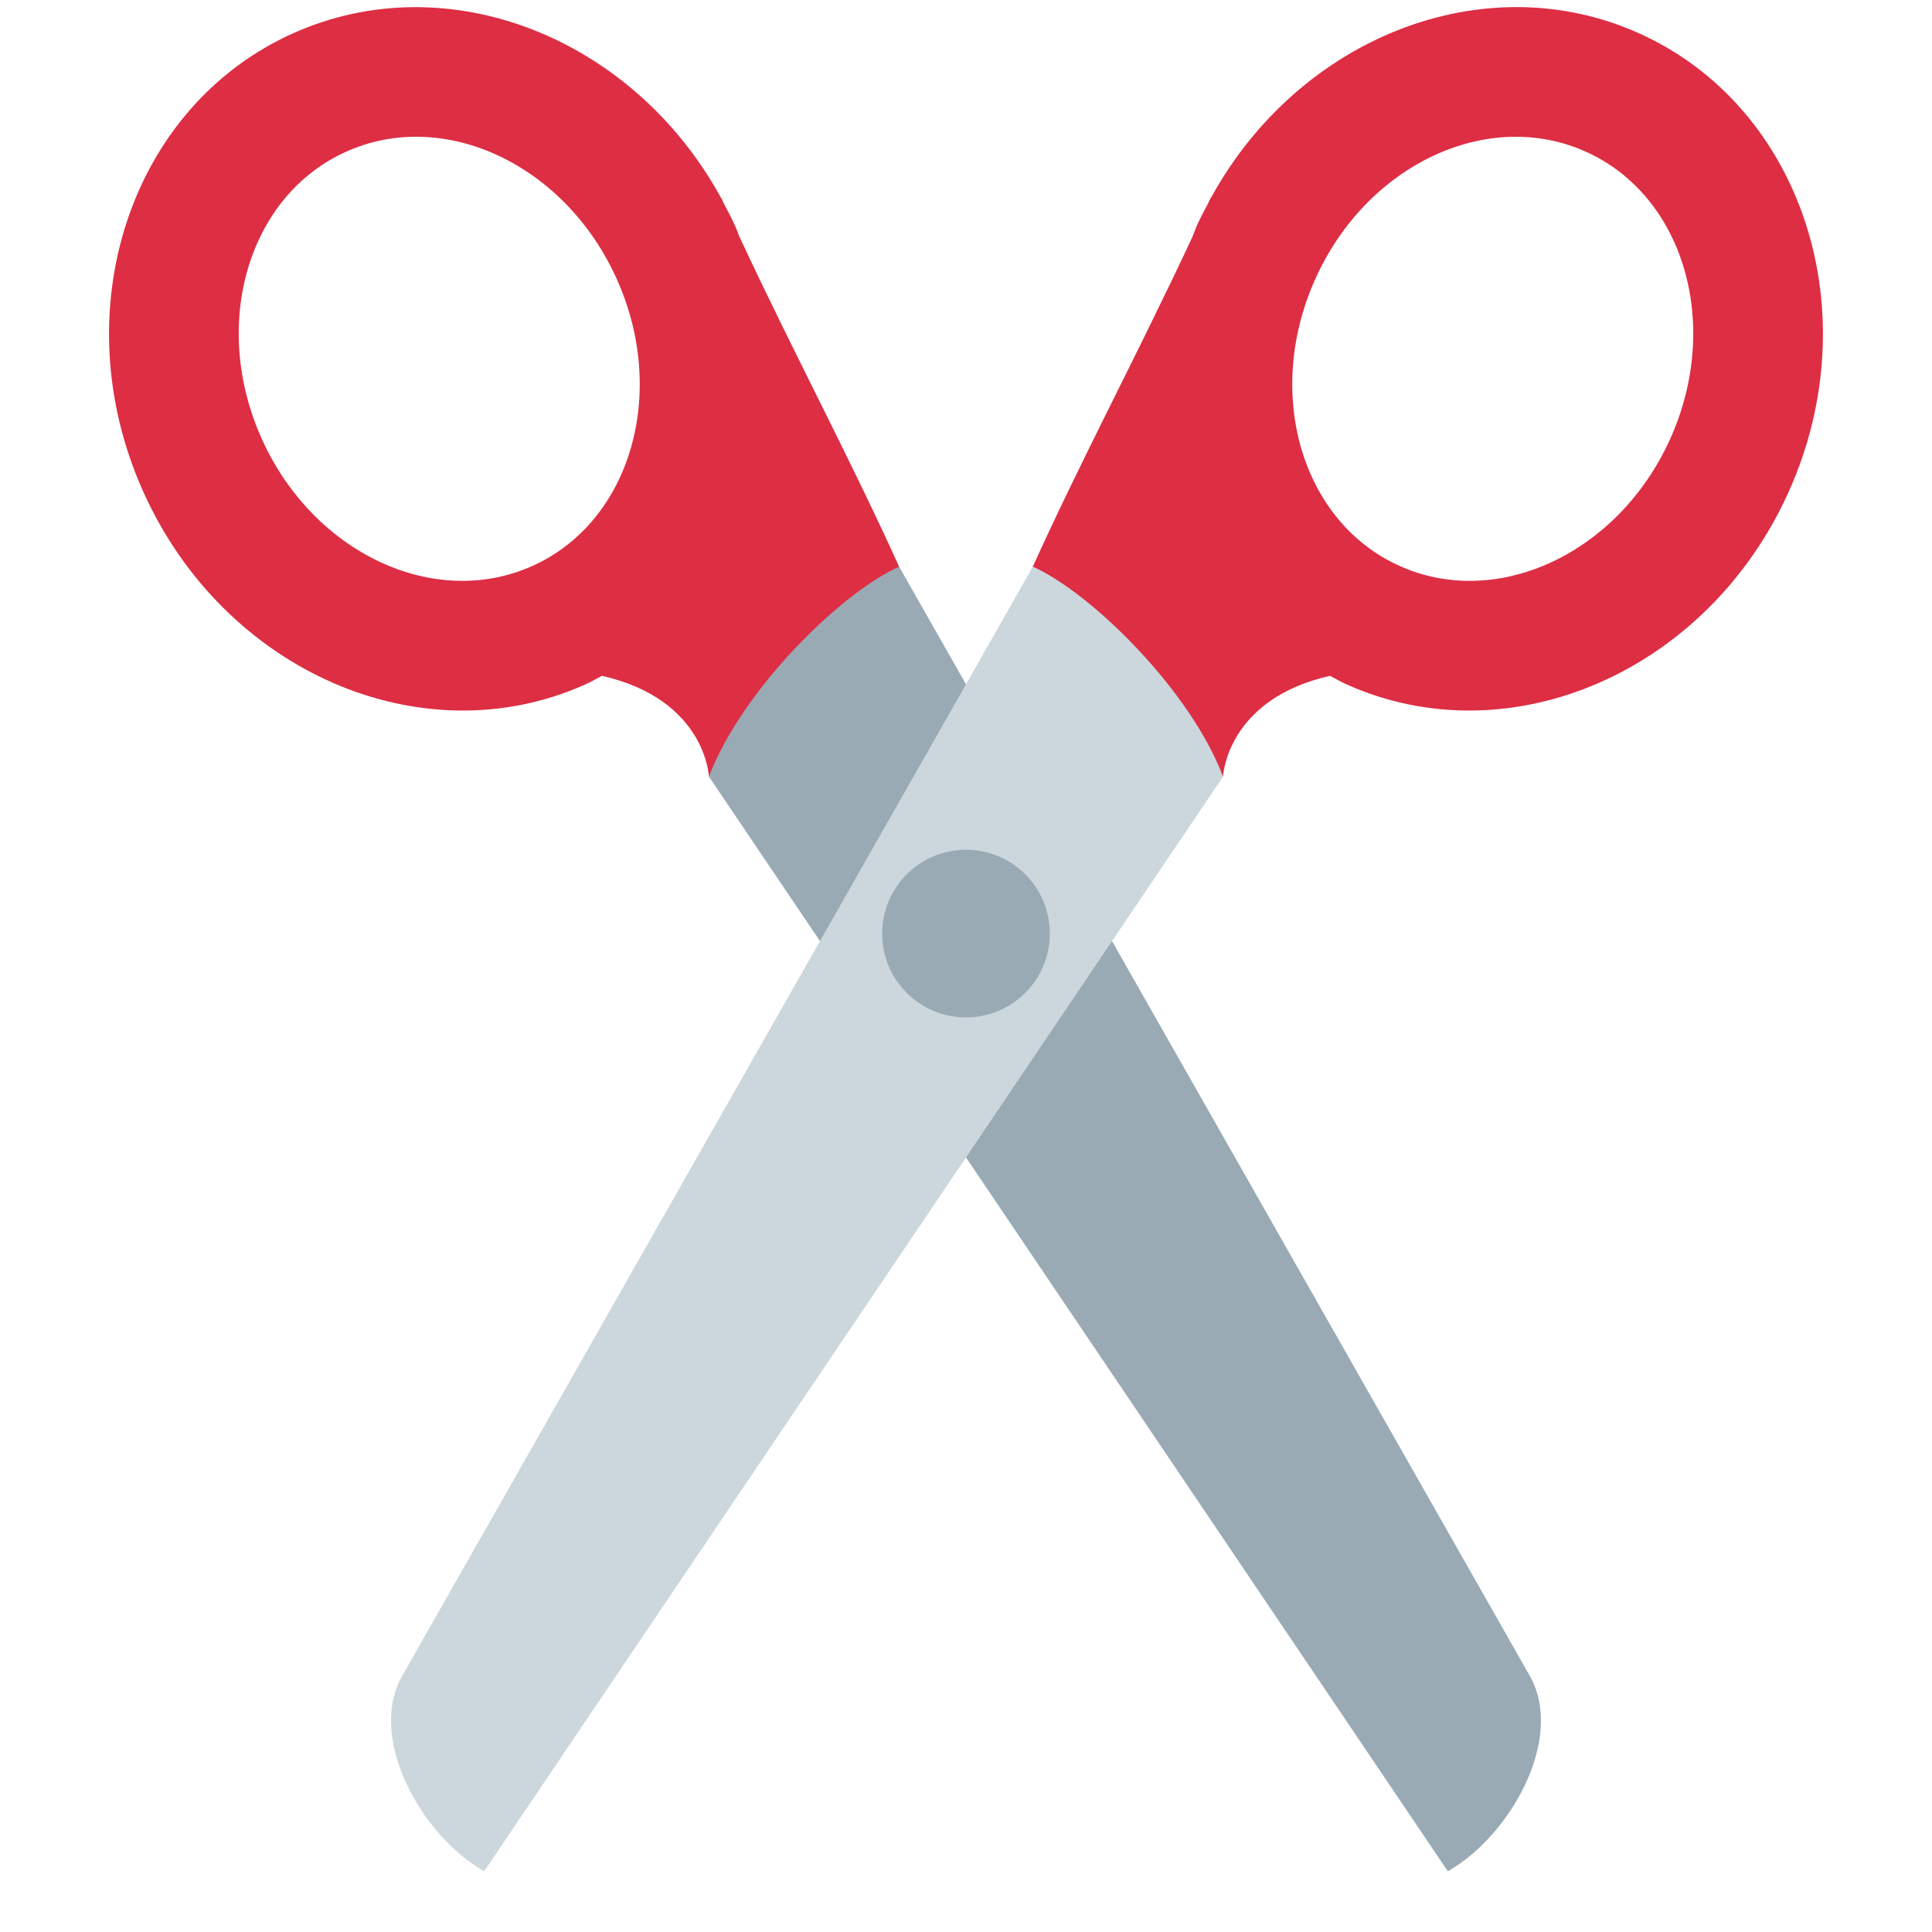
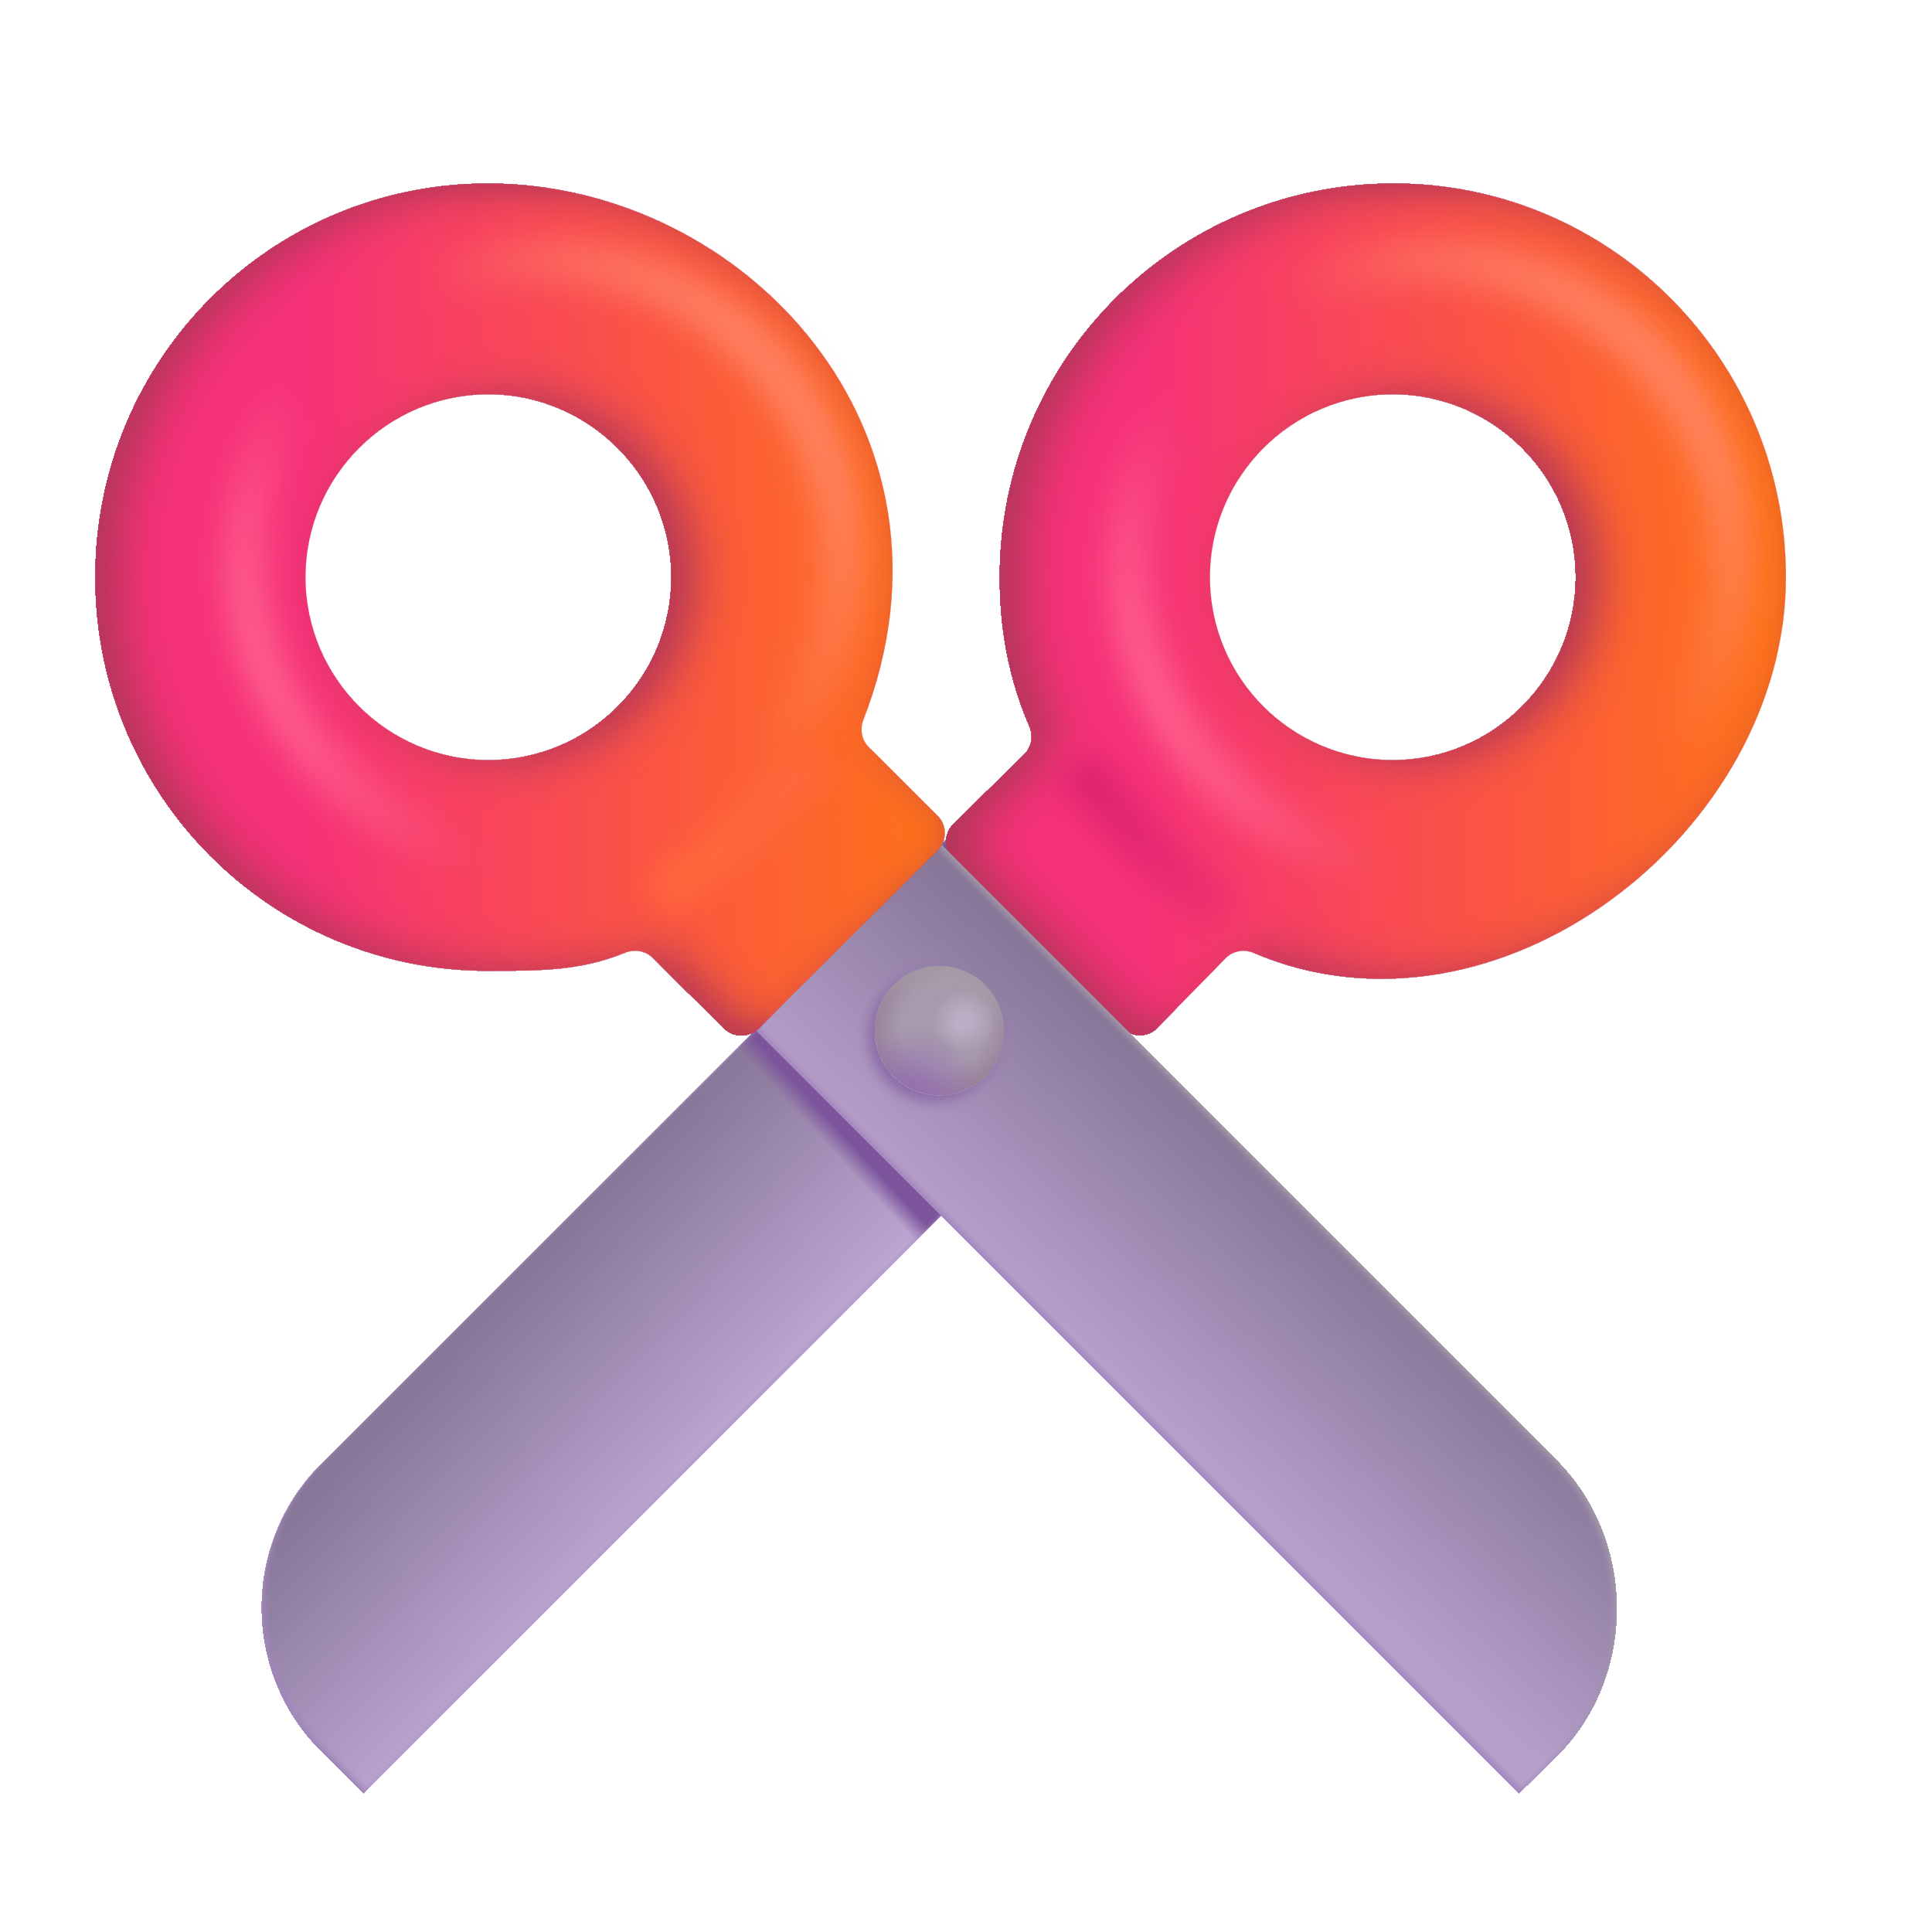
- <svg xmlns="http://www.w3.org/2000/svg" viewBox="0 0 36 36">
-   <path fill="#DD2E44" d="M16.806 10.675c-.92-2.047-2.003-4.066-3.026-6.26-.028-.068-.051-.138-.082-.206-.064-.142-.137-.277-.208-.413l-.052-.111-.002.003C11.798.698 8.343-.674 5.46.621 2.414 1.988 1.164 5.813 2.67 9.163c1.505 3.351 5.194 4.957 8.24 3.589.106-.047.205-.105.306-.159 1.935.438 1.994 1.877 1.994 1.877s4.618-1.521 3.596-3.795zM4.876 8.173c-.958-2.133-.252-4.527 1.575-5.347 1.826-.822 4.084.242 5.042 2.374.958 2.132.253 4.526-1.573 5.346-1.828.821-4.087-.241-5.044-2.373z" />
-   <path fill="#99AAB5" d="M26.978 34.868c1.163-.657 2.187-2.474 1.529-3.638L16.754 10.559c-1.103.496-2.938 2.313-3.544 3.912l13.768 20.397z" />
-   <path fill="#DD2E44" d="M30.54.62c-2.882-1.295-6.338.077-7.976 3.067l-.003-.003-.053.112c-.071.135-.145.27-.208.412-.03.068-.053.137-.081.206-1.023 2.194-2.107 4.213-3.026 6.26-1.021 2.274 3.597 3.796 3.597 3.796s.059-1.439 1.993-1.877c.102.054.2.111.307.159 3.045 1.368 6.733-.238 8.24-3.589 1.505-3.35.255-7.175-2.79-8.543zm.584 7.553c-.959 2.132-3.216 3.194-5.044 2.373-1.826-.82-2.531-3.214-1.572-5.346.956-2.132 3.214-3.195 5.041-2.374 1.827.82 2.532 3.214 1.575 5.347z" />
-   <path fill="#CCD6DD" d="M9.022 34.868c-1.163-.657-2.187-2.474-1.529-3.638l11.753-20.671c1.103.496 2.938 2.313 3.544 3.912L9.022 34.868z" />
-   <path fill="#99AAB5" d="M19.562 17.396c0 .863-.701 1.562-1.562 1.562-.863 0-1.562-.699-1.562-1.562 0-.863.699-1.562 1.562-1.562.862 0 1.562.699 1.562 1.562z" />
+ <svg xmlns="http://www.w3.org/2000/svg" width="32" height="32" viewBox="0 0 32 32" fill="none">
+   <g filter="url(#filter0_i_18_23328)">
+     <path d="M6.02 29.7L21.24 14.48L18.17 11.41L5.32 24.25C4.01 25.56 4.01 27.69 5.32 29L6.02 29.7Z" fill="url(#paint0_linear_18_23328)" />
+     <path d="M6.02 29.7L21.24 14.48L18.17 11.41L5.32 24.25C4.01 25.56 4.01 27.69 5.32 29L6.02 29.7Z" fill="url(#paint1_linear_18_23328)" />
+   </g>
+   <g filter="url(#filter1_i_18_23328)">
+     <path d="M15.791 13.652C15.633 13.808 15.633 14.063 15.79 14.22L18.599 17.029C18.756 17.186 19.011 17.185 19.167 17.026L20.302 15.869C20.422 15.746 20.609 15.716 20.767 15.783C24.804 17.497 29.58 13.789 29.58 9.56C29.58 5.96 26.68 3.04 23.08 3.04C19.48 3.04 16.56 5.96 16.56 9.56C16.56 10.457 16.722 11.267 17.051 12.03C17.119 12.188 17.089 12.373 16.966 12.494L15.791 13.652ZM20.04 9.56C20.04 7.89 21.4 6.53 23.07 6.53C24.74 6.53 26.1 7.89 26.1 9.56C26.1 11.23 24.74 12.59 23.07 12.59C21.4 12.59 20.04 11.24 20.04 9.56Z" fill="url(#paint2_linear_18_23328)" />
+   </g>
+   <g filter="url(#filter2_ii_18_23328)">
+     <path d="M25.16 29.7L9.94 14.48L12.94 11.35L25.78 24.19C27.1 25.51 27.11 27.76 25.8 29.07L25.16 29.7Z" fill="url(#paint3_linear_18_23328)" />
+   </g>
+   <g filter="url(#filter3_d_18_23328)">
+     <path d="M15.56 18.14C16.151 18.14 16.63 17.661 16.63 17.07C16.63 16.479 16.151 16 15.56 16C14.969 16 14.49 16.479 14.49 17.07C14.49 17.661 14.969 18.14 15.56 18.14Z" fill="#A79AAC" />
+     <path d="M15.56 18.14C16.151 18.14 16.63 17.661 16.63 17.07C16.63 16.479 16.151 16 15.56 16C14.969 16 14.49 16.479 14.49 17.07C14.49 17.661 14.969 18.14 15.56 18.14Z" fill="url(#paint4_radial_18_23328)" />
+     <path d="M15.56 18.14C16.151 18.14 16.63 17.661 16.63 17.07C16.63 16.479 16.151 16 15.56 16C14.969 16 14.49 16.479 14.49 17.07C14.49 17.661 14.969 18.14 15.56 18.14Z" fill="url(#paint5_radial_18_23328)" />
+     <path d="M15.56 18.14C16.151 18.14 16.63 17.661 16.63 17.07C16.63 16.479 16.151 16 15.56 16C14.969 16 14.49 16.479 14.49 17.07C14.49 17.661 14.969 18.14 15.56 18.14Z" fill="url(#paint6_radial_18_23328)" />
+     <path d="M15.56 18.14C16.151 18.14 16.63 17.661 16.63 17.07C16.63 16.479 16.151 16 15.56 16C14.969 16 14.49 16.479 14.49 17.07C14.49 17.661 14.969 18.14 15.56 18.14Z" fill="url(#paint7_radial_18_23328)" />
+   </g>
+   <g filter="url(#filter4_i_18_23328)">
+     <path d="M14.387 12.371C14.271 12.255 14.24 12.079 14.299 11.926C16.164 7.144 12.334 3.04 8.08 3.04C4.48 3.04 1.58 5.96 1.58 9.56C1.58 13.16 4.48 16.08 8.08 16.08C8.976 16.08 9.623 16.076 10.351 15.78C10.509 15.716 10.691 15.744 10.812 15.864L11.998 17.036C12.155 17.19 12.406 17.189 12.562 17.035L15.531 14.082C15.688 13.926 15.688 13.672 15.532 13.515L14.387 12.371ZM8.09 12.59C6.42 12.59 5.06 11.23 5.06 9.56C5.06 7.89 6.42 6.53 8.09 6.53C9.76 6.53 11.12 7.89 11.12 9.56C11.12 11.24 9.76 12.59 8.09 12.59Z" fill="url(#paint8_linear_18_23328)" />
+   </g>
+   <g filter="url(#filter5_f_18_23328)">
+     <circle cx="9.008" cy="9.268" r="4.933" stroke="url(#paint9_linear_18_23328)" stroke-width="0.75" />
+     <circle cx="9.008" cy="9.268" r="4.933" stroke="url(#paint10_linear_18_23328)" stroke-width="0.75" />
+   </g>
+   <g filter="url(#filter6_f_18_23328)">
+     <circle cx="23.693" cy="9.321" r="4.982" transform="rotate(-4.45472 23.693 9.32072)" stroke="url(#paint11_linear_18_23328)" stroke-width="0.75" />
+     <circle cx="23.693" cy="9.321" r="4.982" transform="rotate(-4.45472 23.693 9.32072)" stroke="url(#paint12_linear_18_23328)" stroke-width="0.75" />
+   </g>
+   <g filter="url(#filter7_f_18_23328)">
+     <path d="M10.901 14.872C11.399 14.545 12.615 13.617 13.493 12.523" stroke="#FF683C" stroke-width="0.75" />
+   </g>
+   <g filter="url(#filter8_f_18_23328)">
+     <path d="M20.284 15.142C19.805 14.787 18.645 13.791 17.831 12.649" stroke="url(#paint13_linear_18_23328)" stroke-width="0.75" />
+   </g>
+   <defs>
+     <filter id="filter0_i_18_23328" x="4.338" y="11.36" width="16.953" height="18.34" filterUnits="userSpaceOnUse" color-interpolation-filters="sRGB">
+       <feFlood flood-opacity="0" result="BackgroundImageFix" />
+       <feBlend mode="normal" in="SourceGraphic" in2="BackgroundImageFix" result="shape" />
+       <feColorMatrix in="SourceAlpha" type="matrix" values="0 0 0 0 0 0 0 0 0 0 0 0 0 0 0 0 0 0 127 0" result="hardAlpha" />
+       <feOffset dx="0.05" dy="-0.05" />
+       <feGaussianBlur stdDeviation="0.05" />
+       <feComposite in2="hardAlpha" operator="arithmetic" k2="-1" k3="1" />
+       <feColorMatrix type="matrix" values="0 0 0 0 0.631 0 0 0 0 0.522 0 0 0 0 0.733 0 0 0 1 0" />
+       <feBlend mode="normal" in2="shape" result="effect1_innerShadow_18_23328" />
+     </filter>
+     <filter id="filter1_i_18_23328" x="15.672" y="3.04" width="14.308" height="14.106" filterUnits="userSpaceOnUse" color-interpolation-filters="sRGB">
+       <feFlood flood-opacity="0" result="BackgroundImageFix" />
+       <feBlend mode="normal" in="SourceGraphic" in2="BackgroundImageFix" result="shape" />
+       <feColorMatrix in="SourceAlpha" type="matrix" values="0 0 0 0 0 0 0 0 0 0 0 0 0 0 0 0 0 0 127 0" result="hardAlpha" />
+       <feOffset dx="0.4" />
+       <feGaussianBlur stdDeviation="0.4" />
+       <feComposite in2="hardAlpha" operator="arithmetic" k2="-1" k3="1" />
+       <feColorMatrix type="matrix" values="0 0 0 0 0.69 0 0 0 0 0.212 0 0 0 0 0.341 0 0 0 1 0" />
+       <feBlend mode="normal" in2="shape" result="effect1_innerShadow_18_23328" />
+     </filter>
+     <filter id="filter2_ii_18_23328" x="9.89" y="11.3" width="16.936" height="18.45" filterUnits="userSpaceOnUse" color-interpolation-filters="sRGB">
+       <feFlood flood-opacity="0" result="BackgroundImageFix" />
+       <feBlend mode="normal" in="SourceGraphic" in2="BackgroundImageFix" result="shape" />
+       <feColorMatrix in="SourceAlpha" type="matrix" values="0 0 0 0 0 0 0 0 0 0 0 0 0 0 0 0 0 0 127 0" result="hardAlpha" />
+       <feOffset dx="-0.05" dy="0.05" />
+       <feGaussianBlur stdDeviation="0.05" />
+       <feComposite in2="hardAlpha" operator="arithmetic" k2="-1" k3="1" />
+       <feColorMatrix type="matrix" values="0 0 0 0 0.627 0 0 0 0 0.592 0 0 0 0 0.659 0 0 0 1 0" />
+       <feBlend mode="normal" in2="shape" result="effect1_innerShadow_18_23328" />
+       <feColorMatrix in="SourceAlpha" type="matrix" values="0 0 0 0 0 0 0 0 0 0 0 0 0 0 0 0 0 0 127 0" result="hardAlpha" />
+       <feOffset dx="0.05" dy="-0.05" />
+       <feGaussianBlur stdDeviation="0.05" />
+       <feComposite in2="hardAlpha" operator="arithmetic" k2="-1" k3="1" />
+       <feColorMatrix type="matrix" values="0 0 0 0 0.643 0 0 0 0 0.525 0 0 0 0 0.749 0 0 0 1 0" />
+       <feBlend mode="normal" in2="effect1_innerShadow_18_23328" result="effect2_innerShadow_18_23328" />
+     </filter>
+     <filter id="filter3_d_18_23328" x="14.19" y="15.9" width="2.54" height="2.54" filterUnits="userSpaceOnUse" color-interpolation-filters="sRGB">
+       <feFlood flood-opacity="0" result="BackgroundImageFix" />
+       <feColorMatrix in="SourceAlpha" type="matrix" values="0 0 0 0 0 0 0 0 0 0 0 0 0 0 0 0 0 0 127 0" result="hardAlpha" />
+       <feOffset dx="-0.1" dy="0.1" />
+       <feGaussianBlur stdDeviation="0.1" />
+       <feComposite in2="hardAlpha" operator="out" />
+       <feColorMatrix type="matrix" values="0 0 0 0 0.549 0 0 0 0 0.42 0 0 0 0 0.659 0 0 0 1 0" />
+       <feBlend mode="normal" in2="BackgroundImageFix" result="effect1_dropShadow_18_23328" />
+       <feBlend mode="normal" in="SourceGraphic" in2="effect1_dropShadow_18_23328" result="shape" />
+     </filter>
+     <filter id="filter4_i_18_23328" x="1.58" y="3.04" width="14.469" height="14.111" filterUnits="userSpaceOnUse" color-interpolation-filters="sRGB">
+       <feFlood flood-opacity="0" result="BackgroundImageFix" />
+       <feBlend mode="normal" in="SourceGraphic" in2="BackgroundImageFix" result="shape" />
+       <feColorMatrix in="SourceAlpha" type="matrix" values="0 0 0 0 0 0 0 0 0 0 0 0 0 0 0 0 0 0 127 0" result="hardAlpha" />
+       <feOffset dx="0.4" />
+       <feGaussianBlur stdDeviation="0.4" />
+       <feComposite in2="hardAlpha" operator="arithmetic" k2="-1" k3="1" />
+       <feColorMatrix type="matrix" values="0 0 0 0 0.69 0 0 0 0 0.212 0 0 0 0 0.341 0 0 0 1 0" />
+       <feBlend mode="normal" in2="shape" result="effect1_innerShadow_18_23328" />
+     </filter>
+     <filter id="filter5_f_18_23328" x="3.2" y="3.46" width="11.616" height="11.616" filterUnits="userSpaceOnUse" color-interpolation-filters="sRGB">
+       <feFlood flood-opacity="0" result="BackgroundImageFix" />
+       <feBlend mode="normal" in="SourceGraphic" in2="BackgroundImageFix" result="shape" />
+       <feGaussianBlur stdDeviation="0.25" result="effect1_foregroundBlur_18_23328" />
+     </filter>
+     <filter id="filter6_f_18_23328" x="17.836" y="3.463" width="11.715" height="11.715" filterUnits="userSpaceOnUse" color-interpolation-filters="sRGB">
+       <feFlood flood-opacity="0" result="BackgroundImageFix" />
+       <feBlend mode="normal" in="SourceGraphic" in2="BackgroundImageFix" result="shape" />
+       <feGaussianBlur stdDeviation="0.25" result="effect1_foregroundBlur_18_23328" />
+     </filter>
+     <filter id="filter7_f_18_23328" x="10.195" y="11.789" width="4.09" height="3.897" filterUnits="userSpaceOnUse" color-interpolation-filters="sRGB">
+       <feFlood flood-opacity="0" result="BackgroundImageFix" />
+       <feBlend mode="normal" in="SourceGraphic" in2="BackgroundImageFix" result="shape" />
+       <feGaussianBlur stdDeviation="0.25" result="effect1_foregroundBlur_18_23328" />
+     </filter>
+     <filter id="filter8_f_18_23328" x="17.026" y="11.931" width="3.982" height="4.012" filterUnits="userSpaceOnUse" color-interpolation-filters="sRGB">
+       <feFlood flood-opacity="0" result="BackgroundImageFix" />
+       <feBlend mode="normal" in="SourceGraphic" in2="BackgroundImageFix" result="shape" />
+       <feGaussianBlur stdDeviation="0.25" result="effect1_foregroundBlur_18_23328" />
+     </filter>
+     <linearGradient id="paint0_linear_18_23328" x1="8.643" y1="21.009" x2="11.924" y2="24.134" gradientUnits="userSpaceOnUse">
+       <stop stop-color="#877697" />
+       <stop offset="1" stop-color="#BDA7D4" />
+     </linearGradient>
+     <linearGradient id="paint1_linear_18_23328" x1="14.908" y1="19.087" x2="14.315" y2="19.634" gradientUnits="userSpaceOnUse">
+       <stop offset="0.607" stop-color="#7C549C" />
+       <stop offset="1" stop-color="#7C549C" stop-opacity="0" />
+     </linearGradient>
+     <linearGradient id="paint2_linear_18_23328" x1="29.58" y1="10.177" x2="18.904" y2="10.177" gradientUnits="userSpaceOnUse">
+       <stop stop-color="#FF7415" />
+       <stop offset="1" stop-color="#F63178" />
+     </linearGradient>
+     <linearGradient id="paint3_linear_18_23328" x1="18.088" y1="22.384" x2="20.923" y2="19.276" gradientUnits="userSpaceOnUse">
+       <stop stop-color="#B59FCA" />
+       <stop offset="1" stop-color="#887799" />
+     </linearGradient>
+     <radialGradient id="paint4_radial_18_23328" cx="0" cy="0" r="1" gradientUnits="userSpaceOnUse" gradientTransform="translate(15.6426 16.9463) rotate(134.569) scale(1.4695 1.34838)">
+       <stop offset="0.518" stop-color="#988098" stop-opacity="0" />
+       <stop offset="0.86" stop-color="#988098" />
+     </radialGradient>
+     <radialGradient id="paint5_radial_18_23328" cx="0" cy="0" r="1" gradientUnits="userSpaceOnUse" gradientTransform="translate(15.0645 18.3056) rotate(-68.142) scale(1.33134 1.18753)">
+       <stop stop-color="#926BB4" />
+       <stop offset="1" stop-color="#926BB4" stop-opacity="0" />
+     </radialGradient>
+     <radialGradient id="paint6_radial_18_23328" cx="0" cy="0" r="1" gradientUnits="userSpaceOnUse" gradientTransform="translate(15.9551 16.915) rotate(139.617) scale(0.518504)">
+       <stop offset="0.259" stop-color="#B9AEC4" />
+       <stop offset="1" stop-color="#B9AEC4" stop-opacity="0" />
+     </radialGradient>
+     <radialGradient id="paint7_radial_18_23328" cx="0" cy="0" r="1" gradientUnits="userSpaceOnUse" gradientTransform="translate(15.4551 17.7431) rotate(-65.8586) scale(1.91019)">
+       <stop offset="0.7" stop-color="#A49EA6" stop-opacity="0" />
+       <stop offset="1" stop-color="#A49EA6" />
+     </radialGradient>
+     <linearGradient id="paint8_linear_18_23328" x1="15.815" y1="10.177" x2="5.018" y2="10.177" gradientUnits="userSpaceOnUse">
+       <stop stop-color="#FF7415" />
+       <stop offset="1" stop-color="#F63178" />
+     </linearGradient>
+     <linearGradient id="paint9_linear_18_23328" x1="14.236" y1="5.856" x2="9.948" y2="8.899" gradientUnits="userSpaceOnUse">
+       <stop stop-color="#FF8C72" />
+       <stop offset="1" stop-color="#FF8C72" stop-opacity="0" />
+     </linearGradient>
+     <linearGradient id="paint10_linear_18_23328" x1="4.075" y1="11.251" x2="6.398" y2="10.375" gradientUnits="userSpaceOnUse">
+       <stop stop-color="#FF638F" />
+       <stop offset="1" stop-color="#FF638F" stop-opacity="0" />
+     </linearGradient>
+     <linearGradient id="paint11_linear_18_23328" x1="28.973" y1="5.875" x2="24.642" y2="8.948" gradientUnits="userSpaceOnUse">
+       <stop stop-color="#FF8C72" />
+       <stop offset="1" stop-color="#FF8C72" stop-opacity="0" />
+     </linearGradient>
+     <linearGradient id="paint12_linear_18_23328" x1="18.711" y1="11.323" x2="21.057" y2="10.438" gradientUnits="userSpaceOnUse">
+       <stop stop-color="#FF638F" />
+       <stop offset="1" stop-color="#FF638F" stop-opacity="0" />
+     </linearGradient>
+     <linearGradient id="paint13_linear_18_23328" x1="18.048" y1="12.661" x2="20.328" y2="17.076" gradientUnits="userSpaceOnUse">
+       <stop stop-color="#DB236E" />
+       <stop offset="1" stop-color="#DB236E" stop-opacity="0" />
+     </linearGradient>
+   </defs>
</svg>
